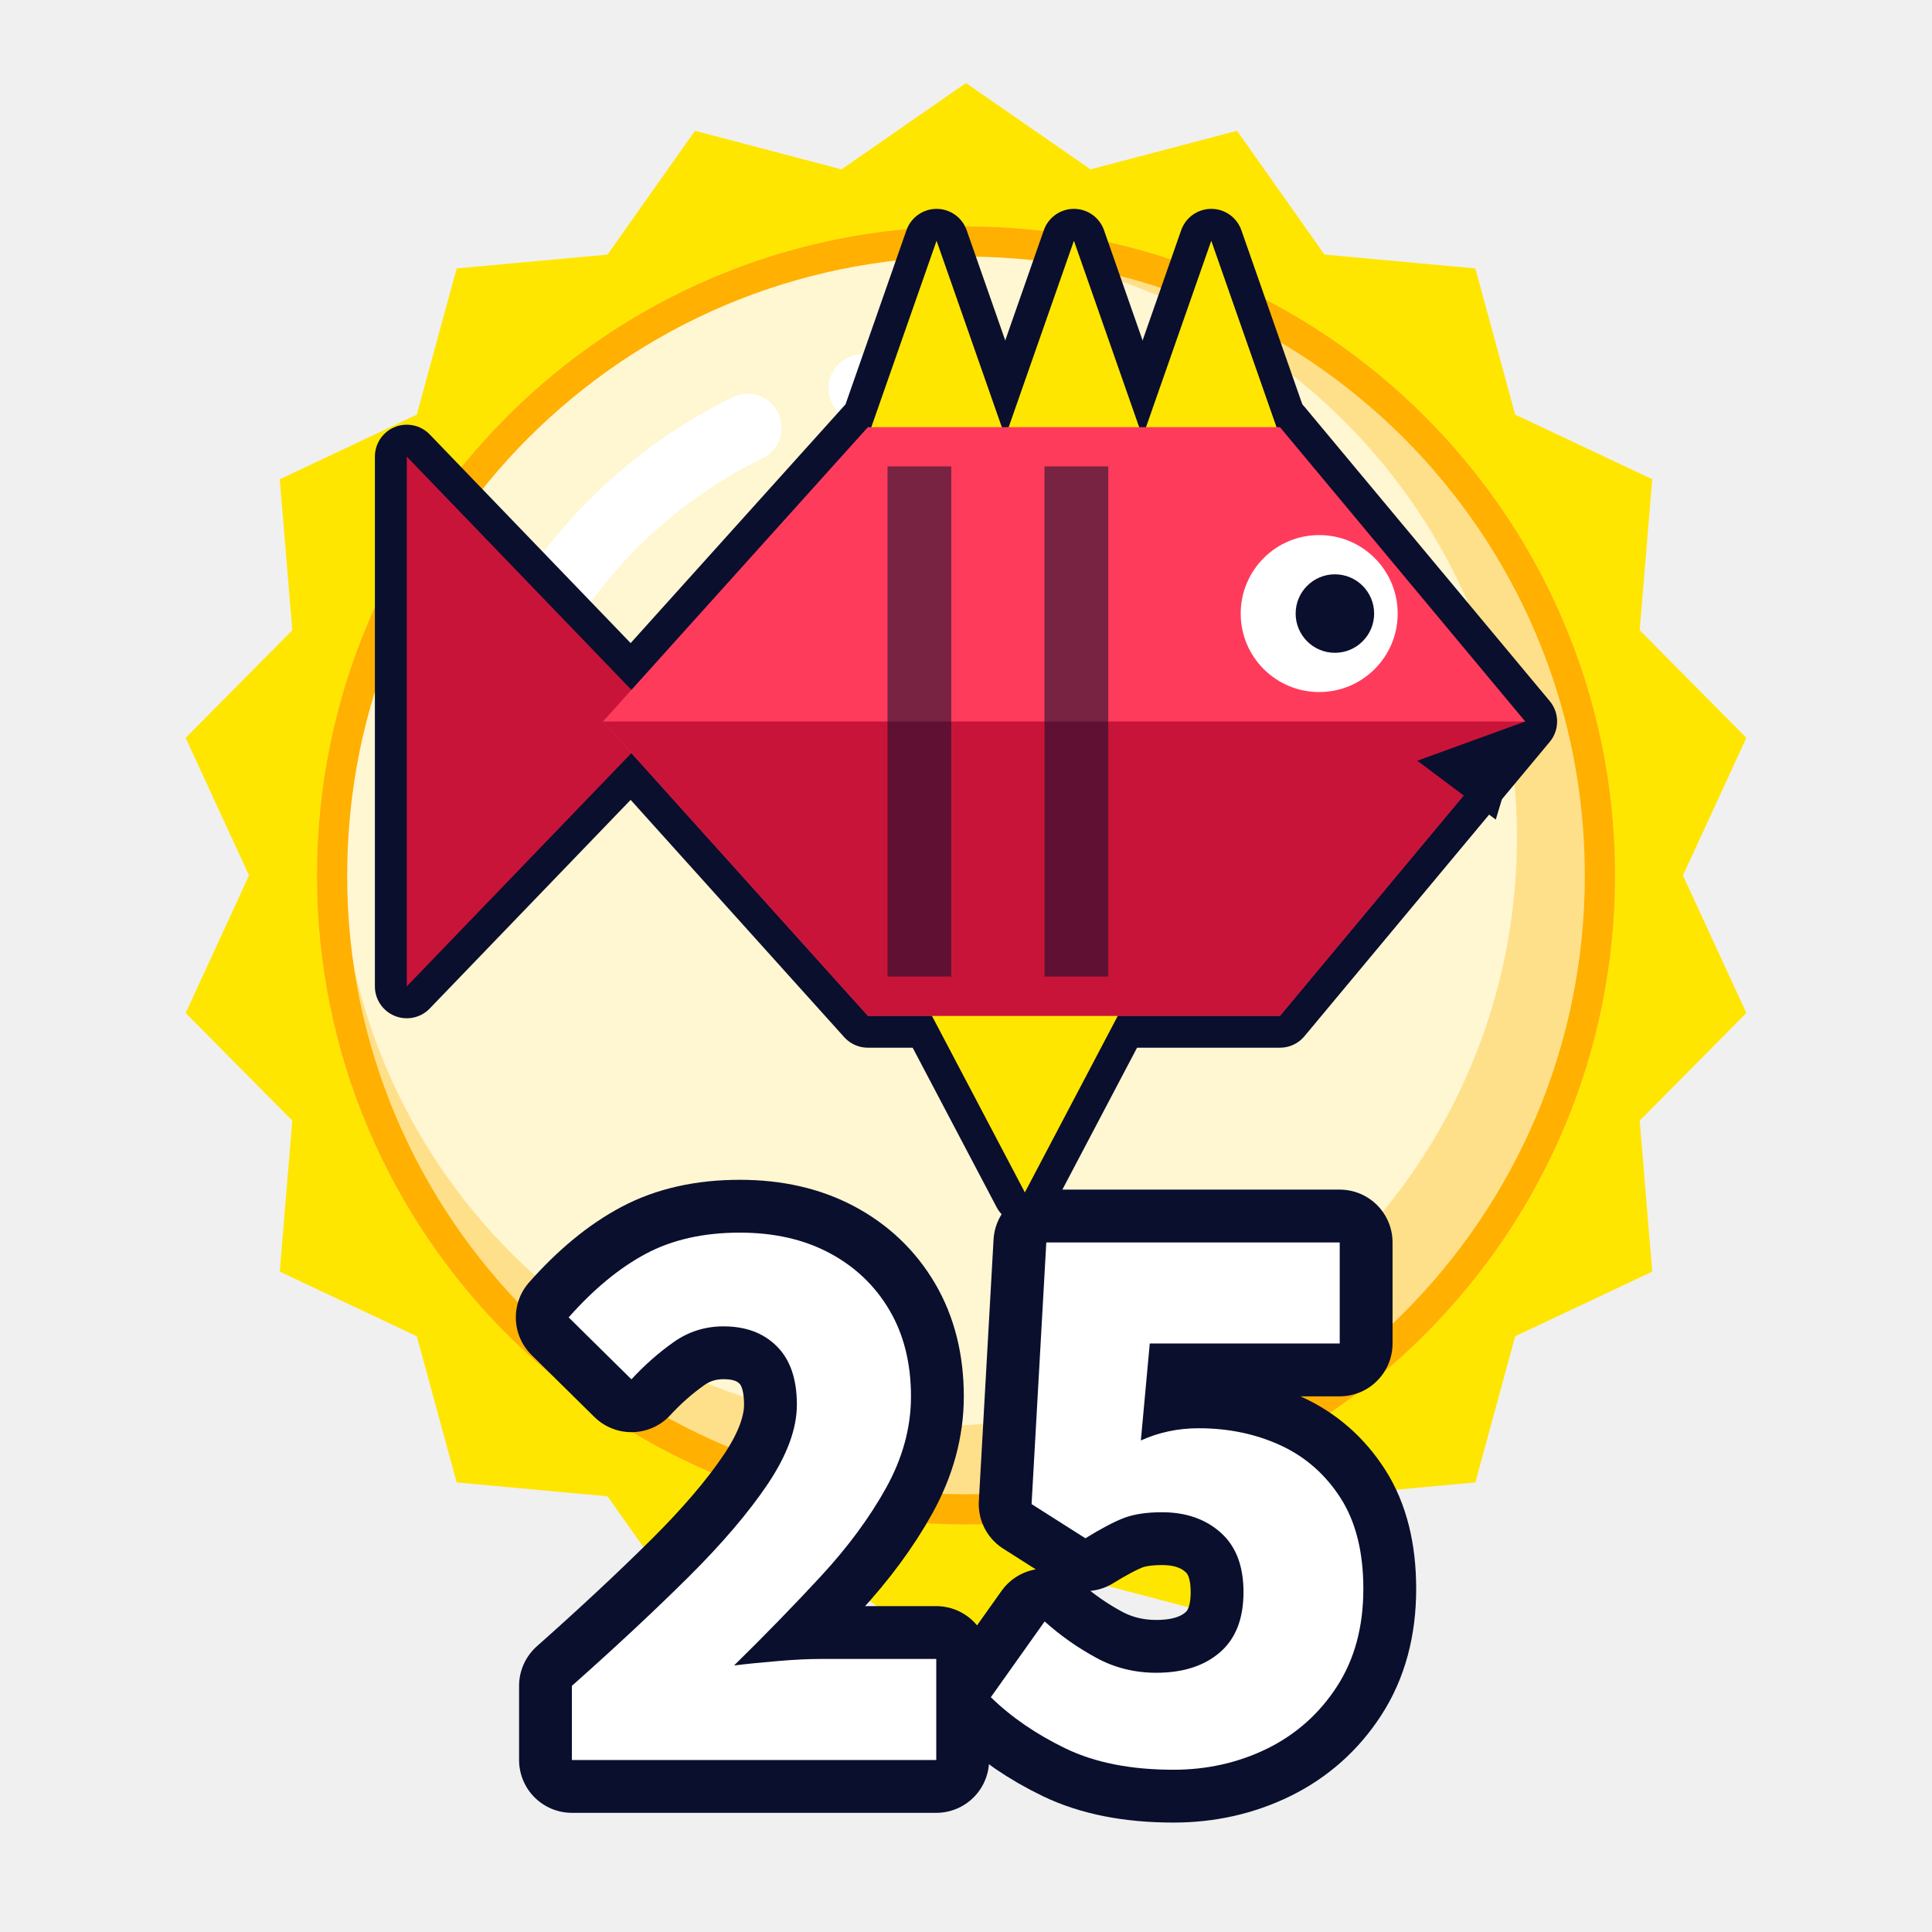
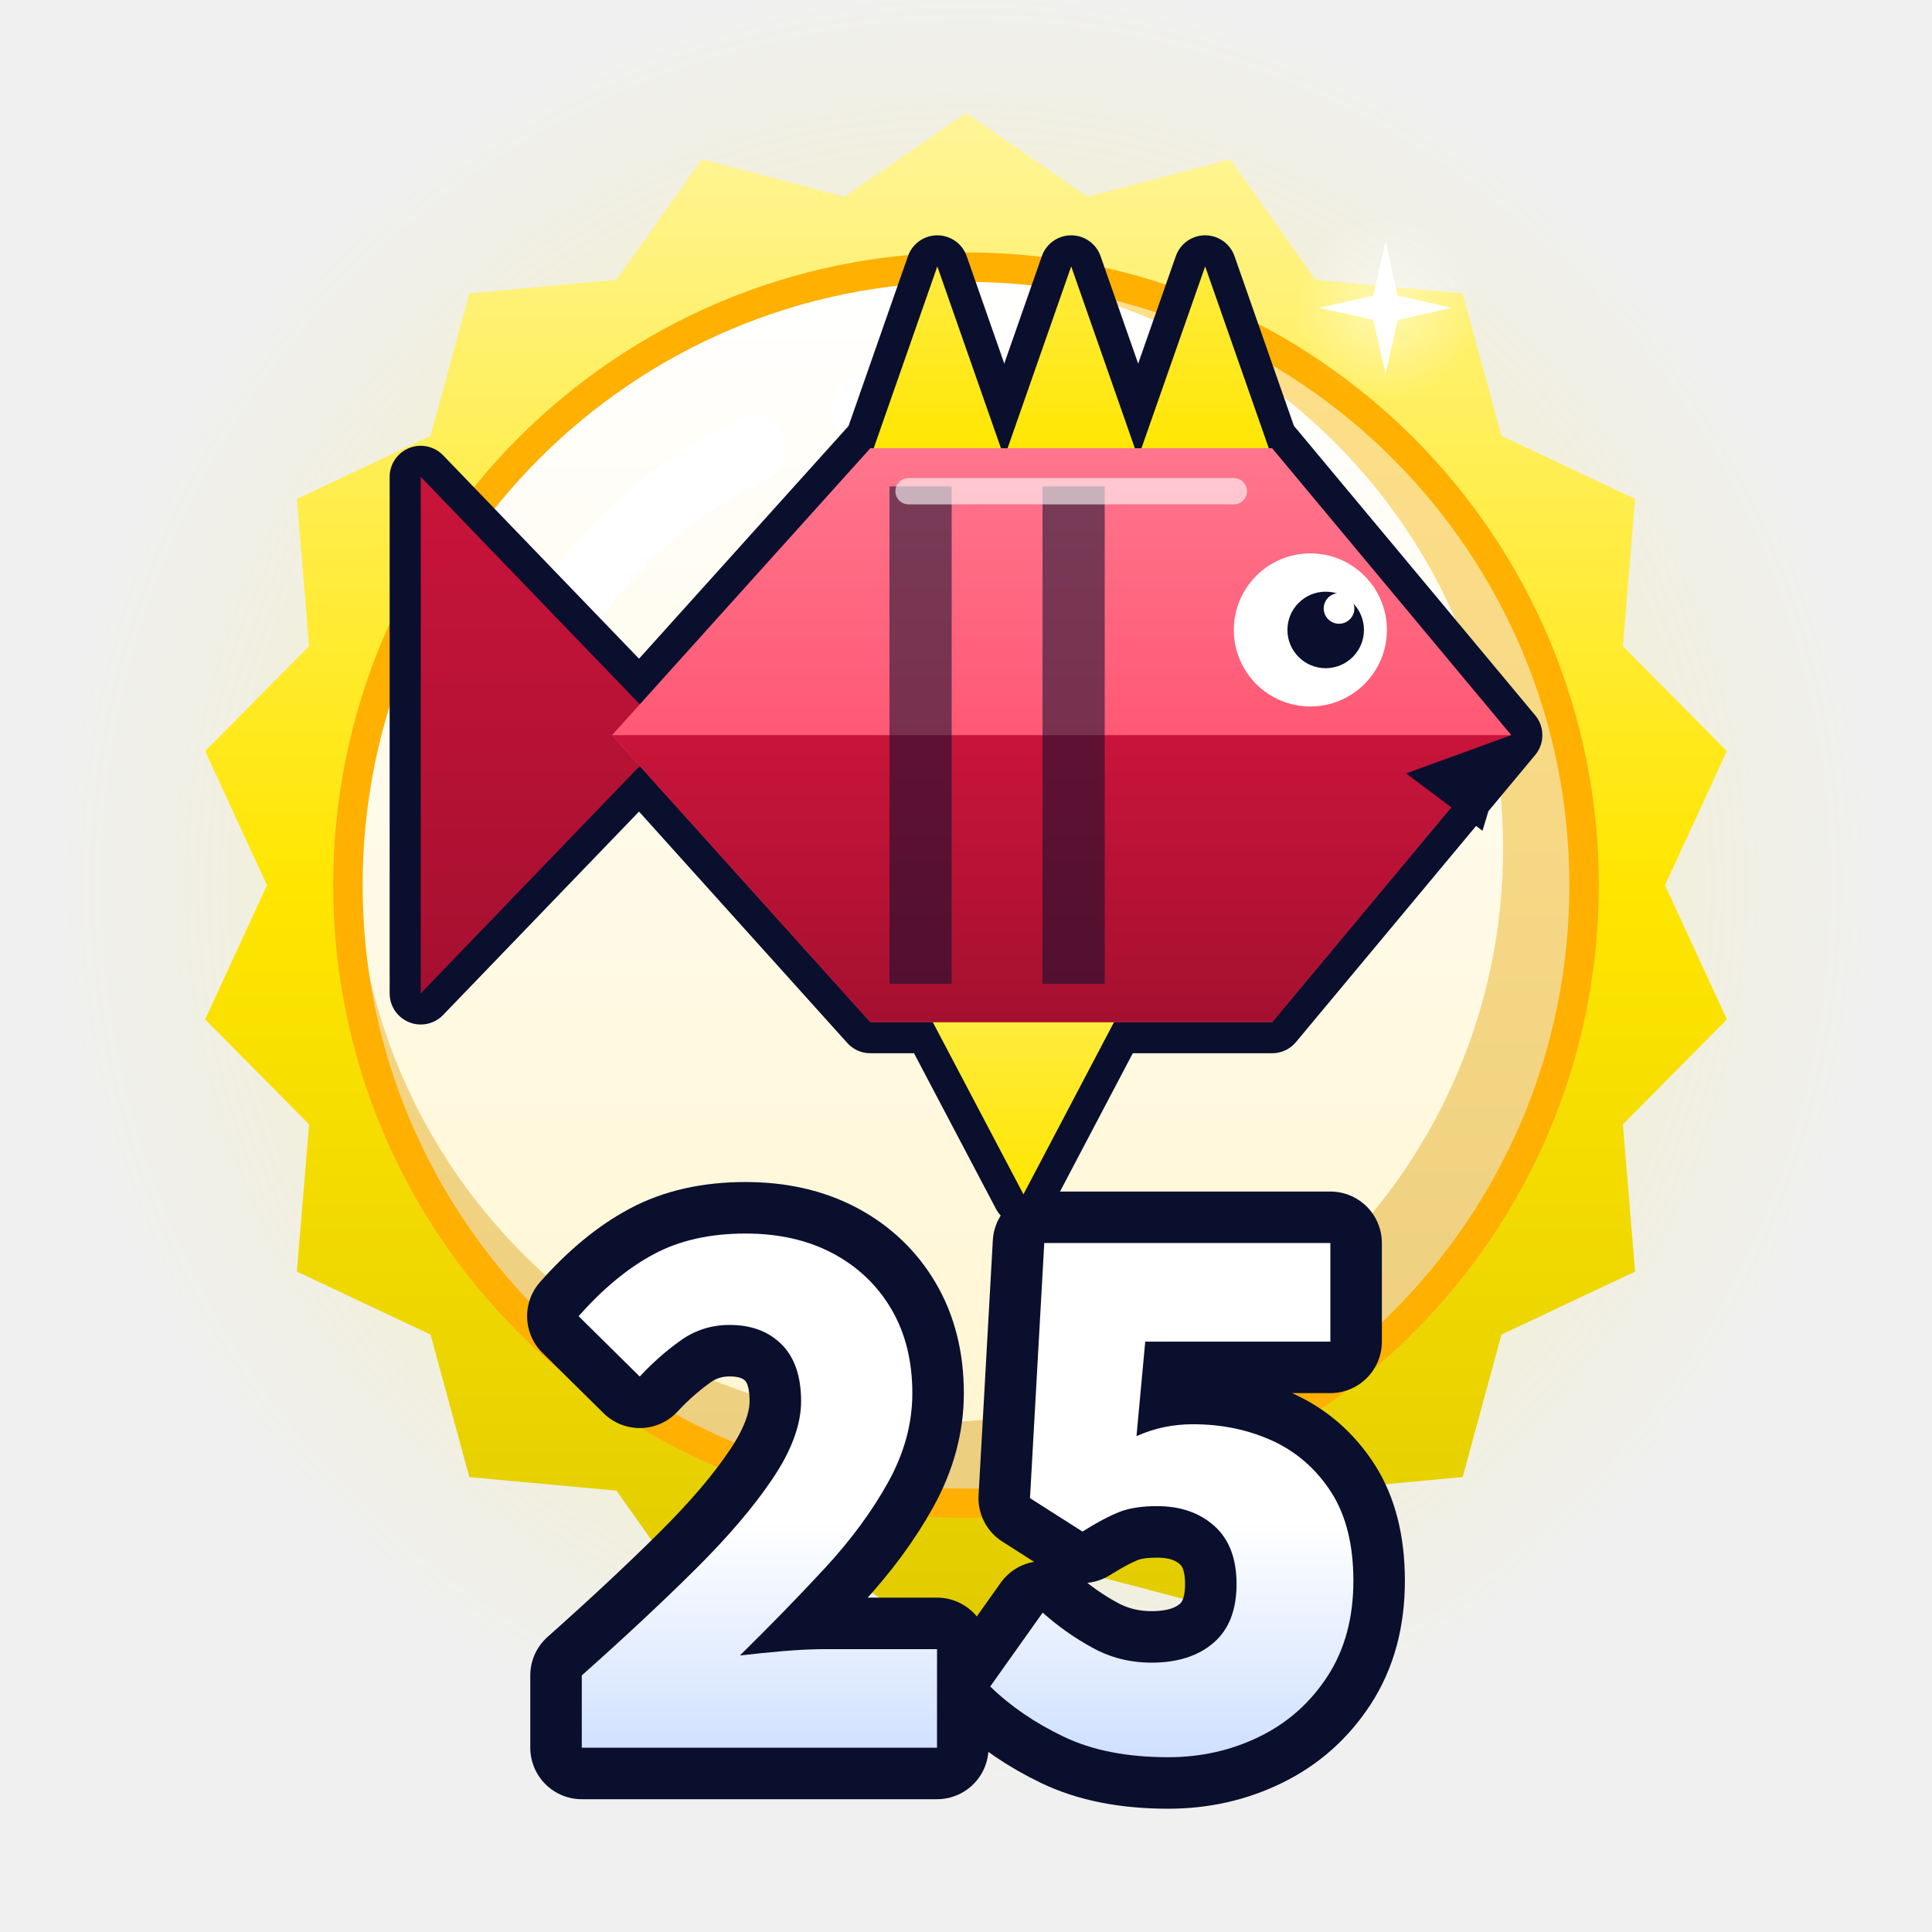
<svg xmlns="http://www.w3.org/2000/svg" width="256" height="256" viewBox="0 0 256 256">
+   <defs>
+     <radialGradient id="radial-gradient-1" cx="128" cy="117.3" r="120.9" gradientUnits="userSpaceOnUse">
+       <stop offset="0" stop-color="#ffe600" stop-opacity="0.34" />
+       <stop offset="0.55" stop-color="#ffe600" stop-opacity="0.153" />
+       <stop offset="1" stop-color="#ffe600" stop-opacity="0" />
+     </radialGradient>
+     <linearGradient id="linear-gradient-1" x1="128" y1="14.93" x2="128" y2="219.68" gradientUnits="userSpaceOnUse">
+       <stop offset="0" stop-color="#fff599" />
+       <stop offset="0.5" stop-color="#ffe600" />
+       <stop offset="1" stop-color="#e0ca00" />
+     </linearGradient>
+     <linearGradient id="linear-gradient-2" x1="128" y1="33.45" x2="128" y2="201.15" gradientUnits="userSpaceOnUse">
+       <stop offset="0" stop-color="#ffe08a" />
+       <stop offset="1" stop-color="#ebce7f" />
+     </linearGradient>
+     <linearGradient id="linear-gradient-3" x1="123.12" y1="36.38" x2="123.12" y2="188.48" gradientUnits="userSpaceOnUse">
+       <stop offset="0" stop-color="#ffffff" />
+       <stop offset="1" stop-color="#fff6d2" />
+     </linearGradient>
+     <radialGradient id="radial-gradient-2" cx="183.59" cy="40.79" r="12.28" gradientUnits="userSpaceOnUse">
+       <stop offset="0" stop-color="#ffffff" stop-opacity="0.45" />
+       <stop offset="1" stop-color="#ffffff" stop-opacity="0" />
+     </radialGradient>
+     <linearGradient id="linear-gradient-4" x1="72.23" y1="63.19" x2="72.23" y2="131.63" gradientUnits="userSpaceOnUse">
+       <stop offset="0" stop-color="#c9143a" />
+       <stop offset="1" stop-color="#a51030" />
+     </linearGradient>
+     <linearGradient id="linear-gradient-5" x1="124.2" y1="35.3" x2="124.2" y2="60.65" gradientUnits="userSpaceOnUse">
+       <stop offset="0" stop-color="#ffec40" />
+       <stop offset="1" stop-color="#ffe600" />
+     </linearGradient>
+     <linearGradient id="linear-gradient-6" x1="141.94" y1="35.3" x2="141.94" y2="60.65" gradientUnits="userSpaceOnUse">
+       <stop offset="0" stop-color="#ffec40" />
+       <stop offset="1" stop-color="#ffe600" />
+     </linearGradient>
+     <linearGradient id="linear-gradient-7" x1="159.69" y1="35.3" x2="159.69" y2="60.65" gradientUnits="userSpaceOnUse">
+       <stop offset="0" stop-color="#ffec40" />
+       <stop offset="1" stop-color="#ffe600" />
+     </linearGradient>
+     <linearGradient id="linear-gradient-8" x1="135.61" y1="134.17" x2="135.61" y2="158.25" gradientUnits="userSpaceOnUse">
+       <stop offset="0" stop-color="#ffec40" />
+       <stop offset="1" stop-color="#ffe600" />
+     </linearGradient>
+     <linearGradient id="linear-gradient-9" x1="140.68" y1="59.38" x2="140.68" y2="135.44" gradientUnits="userSpaceOnUse">
+       <stop offset="0" stop-color="#ff768d" />
+       <stop offset="1" stop-color="#ff3b5c" />
+     </linearGradient>
+     <linearGradient id="linear-gradient-10" x1="140.68" y1="97.41" x2="140.68" y2="135.44" gradientUnits="userSpaceOnUse">
+       <stop offset="0" stop-color="#c9143a" />
+       <stop offset="1" stop-color="#a51030" />
+     </linearGradient>
+     <linearGradient id="linear-gradient-11" x1="128" y1="163.45" x2="128" y2="232.84" gradientUnits="userSpaceOnUse">
+       <stop offset="0" stop-color="#ffffff" />
+       <stop offset="0.55" stop-color="#ffffff" />
+       <stop offset="1" stop-color="#cfe0ff" />
+     </linearGradient>
+   </defs>
  <g>
-     <polygon points="128,11 144.5,22.44 163.91,17.33 175.5,33.73 195.49,35.57 200.77,54.94 218.93,63.5 217.27,83.51 231.4,97.77 223,116 231.4,134.23 217.27,148.49 218.93,168.5 200.77,177.06 195.49,196.43 175.5,198.27 163.91,214.67 144.5,209.56 128,221 111.5,209.56 92.09,214.67 80.5,198.27 60.51,196.43 55.23,177.06 37.07,168.5 38.73,148.49 24.6,134.23 33,116 24.6,97.77 38.73,83.51 37.07,63.5 55.23,54.94 60.51,35.57 80.5,33.73 92.09,17.33 111.5,22.44" fill="#ffe600" />
-     <circle cx="128" cy="116" r="86" fill="#ffe08a" />
-     <circle cx="123" cy="111" r="78" fill="#fff6d2" />
-     <circle cx="128" cy="116" r="84" fill="none" stroke="#ffb000" stroke-width="4" stroke-linecap="round" stroke-linejoin="round" />
-     <path d="M65.23 95.6 C70.76 78.57 82.98 64.53 99.07 56.68" fill="none" stroke="#ffffff" stroke-width="9" stroke-linecap="round" stroke-linejoin="round" />
-     <circle cx="114.28" cy="51.44" r="4.5" fill="#ffffff" />
    <g>
-       <polygon points="87.7,95.6 53.9,60.5 53.9,130.7" fill="#0a0f2e" stroke="#0a0f2e" stroke-width="8.45" stroke-linecap="round" stroke-linejoin="round" />
-       <polygon points="122.8,133.3 135.8,158 148.8,133.3" fill="#0a0f2e" stroke="#0a0f2e" stroke-width="8.45" stroke-linecap="round" stroke-linejoin="round" />
-       <polygon points="202.1,95.6 169.6,56.6 115,56.6 79.9,95.6 115,134.6 169.6,134.6" fill="#0a0f2e" stroke="#0a0f2e" stroke-width="8.45" stroke-linecap="round" stroke-linejoin="round" />
-       <polygon points="115,57.9 124.1,31.9 133.2,57.9" fill="#0a0f2e" stroke="#0a0f2e" stroke-width="8.45" stroke-linecap="round" stroke-linejoin="round" />
-       <polygon points="133.2,57.9 142.3,31.9 151.4,57.9" fill="#0a0f2e" stroke="#0a0f2e" stroke-width="8.45" stroke-linecap="round" stroke-linejoin="round" />
-       <polygon points="151.4,57.9 160.5,31.9 169.6,57.9" fill="#0a0f2e" stroke="#0a0f2e" stroke-width="8.45" stroke-linecap="round" stroke-linejoin="round" />
-       <polygon points="87.7,95.6 53.9,60.5 53.9,130.7" fill="#c9143a" />
-       <polygon points="115,57.9 124.1,31.9 133.2,57.9" fill="#ffe600" />
-       <polygon points="133.2,57.9 142.3,31.9 151.4,57.9" fill="#ffe600" />
-       <polygon points="151.4,57.9 160.5,31.9 169.6,57.9" fill="#ffe600" />
-       <polygon points="122.8,133.3 135.8,158 148.8,133.3" fill="#ffe600" />
-       <polygon points="202.1,95.6 169.6,56.6 115,56.6 79.9,95.6 115,134.6 169.6,134.6" fill="#ff3b5c" />
-       <polygon points="79.9,95.6 202.1,95.6 169.6,134.6 115,134.6" fill="#c9143a" />
-       <rect x="117.6" y="61.8" width="8.45" height="67.6" fill="#0a0f2e" opacity="0.55" />
-       <rect x="138.4" y="61.8" width="8.45" height="67.6" fill="#0a0f2e" opacity="0.55" />
-       <circle cx="174.8" cy="81.3" r="10.4" fill="#ffffff" />
-       <circle cx="176.88" cy="81.3" r="5.2" fill="#0a0f2e" />
-       <polygon points="202.1,95.6 187.8,100.8 198.2,108.6" fill="#0a0f2e" />
-     </g>
-     <g>
-       <path d="M75.78 233.21 L75.78 223.38 C81.54 218.27 86.67 213.48 91.17 209.02 C95.67 204.55 99.2 200.41 101.76 196.6 C104.31 192.78 105.59 189.29 105.59 186.12 C105.59 182.74 104.71 180.16 102.94 178.4 C101.18 176.63 98.82 175.75 95.87 175.75 C93.42 175.75 91.21 176.45 89.23 177.86 C87.25 179.26 85.39 180.9 83.67 182.77 L75.35 174.56 C78.66 170.82 82.06 168.01 85.56 166.14 C89.05 164.27 93.21 163.33 98.03 163.33 C102.57 163.33 106.53 164.23 109.91 166.03 C113.29 167.83 115.94 170.35 117.85 173.59 C119.76 176.83 120.71 180.65 120.71 185.04 C120.71 189.14 119.61 193.18 117.42 197.14 C115.22 201.1 112.34 205 108.78 208.85 C105.21 212.71 101.38 216.65 97.27 220.68 C99.07 220.46 101.04 220.27 103.16 220.09 C105.28 219.91 107.14 219.82 108.72 219.82 L124.06 219.82 L124.06 233.21 Z" fill="#0a0f2e" stroke="#0a0f2e" stroke-width="14" stroke-linecap="round" stroke-linejoin="round" />
-       <path d="M155.49 234.5 C149.87 234.5 145.12 233.57 141.23 231.7 C137.34 229.82 134.03 227.56 131.29 224.89 L138.42 214.85 C140.51 216.72 142.78 218.32 145.23 219.65 C147.67 220.99 150.34 221.65 153.22 221.65 C156.75 221.65 159.55 220.75 161.64 218.95 C163.73 217.15 164.77 214.49 164.77 210.96 C164.77 207.5 163.77 204.88 161.75 203.08 C159.73 201.28 157.14 200.38 153.97 200.38 C151.96 200.38 150.28 200.63 148.95 201.13 C147.62 201.64 145.91 202.54 143.82 203.83 L136.69 199.3 L138.64 164.63 L177.52 164.63 L177.52 178.02 L152.35 178.02 L151.17 190.87 C153.54 189.79 156.1 189.25 158.83 189.25 C162.79 189.25 166.41 190.01 169.69 191.52 C172.96 193.03 175.61 195.35 177.63 198.49 C179.64 201.62 180.65 205.63 180.65 210.53 C180.65 215.57 179.48 219.89 177.14 223.49 C174.8 227.09 171.72 229.82 167.91 231.7 C164.09 233.57 159.95 234.5 155.49 234.5 Z" fill="#0a0f2e" stroke="#0a0f2e" stroke-width="14" stroke-linecap="round" stroke-linejoin="round" />
-     </g>
-     <g>
-       <path d="M75.78 233.21 L75.78 223.38 C81.54 218.27 86.67 213.48 91.17 209.02 C95.67 204.55 99.2 200.41 101.76 196.6 C104.31 192.78 105.59 189.29 105.59 186.12 C105.59 182.74 104.71 180.16 102.94 178.4 C101.18 176.63 98.82 175.75 95.87 175.75 C93.42 175.75 91.21 176.45 89.23 177.86 C87.25 179.26 85.39 180.9 83.67 182.77 L75.35 174.56 C78.66 170.82 82.06 168.01 85.56 166.14 C89.05 164.27 93.21 163.33 98.03 163.33 C102.57 163.33 106.53 164.23 109.91 166.03 C113.29 167.83 115.94 170.35 117.85 173.59 C119.76 176.83 120.71 180.65 120.71 185.04 C120.71 189.14 119.61 193.18 117.42 197.14 C115.22 201.1 112.34 205 108.78 208.85 C105.21 212.71 101.38 216.65 97.27 220.68 C99.07 220.46 101.04 220.27 103.16 220.09 C105.28 219.91 107.14 219.82 108.72 219.82 L124.06 219.82 L124.06 233.21 Z" fill="#ffffff" />
-       <path d="M155.49 234.5 C149.87 234.5 145.12 233.57 141.23 231.7 C137.34 229.82 134.03 227.56 131.29 224.89 L138.42 214.85 C140.51 216.72 142.78 218.32 145.23 219.65 C147.67 220.99 150.34 221.65 153.22 221.65 C156.75 221.65 159.55 220.75 161.64 218.95 C163.73 217.15 164.77 214.49 164.77 210.96 C164.77 207.5 163.77 204.88 161.75 203.08 C159.73 201.28 157.14 200.38 153.97 200.38 C151.96 200.38 150.28 200.63 148.95 201.13 C147.62 201.64 145.91 202.54 143.82 203.83 L136.69 199.3 L138.64 164.63 L177.52 164.63 L177.52 178.02 L152.35 178.02 L151.17 190.87 C153.54 189.79 156.1 189.25 158.83 189.25 C162.79 189.25 166.41 190.01 169.69 191.52 C172.96 193.03 175.61 195.35 177.63 198.49 C179.64 201.62 180.65 205.63 180.65 210.53 C180.65 215.57 179.48 219.89 177.14 223.49 C174.8 227.09 171.72 229.82 167.91 231.7 C164.09 233.57 159.95 234.5 155.49 234.5 Z" fill="#ffffff" />
+       <circle cx="128" cy="117.3" r="120.9" fill="url(#radial-gradient-1)" />
+       <polygon points="128,14.93 144.08,26.08 163.01,21.1 174.31,37.08 193.81,38.88 198.95,57.76 216.66,66.11 215.04,85.62 228.82,99.52 220.62,117.3 228.82,135.08 215.04,148.98 216.66,168.49 198.95,176.84 193.81,195.72 174.31,197.52 163.01,213.5 144.08,208.52 128,219.68 111.92,208.52 92.99,213.5 81.69,197.52 62.19,195.72 57.05,176.84 39.34,168.49 40.96,148.98 27.18,135.08 35.38,117.3 27.18,99.52 40.96,85.62 39.34,66.11 57.05,57.76 62.19,38.88 81.69,37.08 92.99,21.1 111.92,26.08" fill="url(#linear-gradient-1)" />
+       <circle cx="128" cy="117.3" r="83.85" fill="url(#linear-gradient-2)" />
+       <circle cx="123.12" cy="112.42" r="76.05" fill="url(#linear-gradient-3)" />
+       <circle cx="128" cy="117.3" r="81.9" fill="none" stroke="#ffb000" stroke-width="3.9" stroke-linecap="round" stroke-linejoin="round" />
+       <path d="M66.8 97.41 C72.2 80.81 84.1 67.11 99.79 59.46" fill="none" stroke="#ffffff" stroke-width="8.78" stroke-linecap="round" stroke-linejoin="round" />
+       <circle cx="114.62" cy="54.36" r="4.39" fill="#ffffff" />
+       <ellipse cx="183.59" cy="40.79" rx="12.28" ry="12.29" fill="url(#radial-gradient-2)" />
+       <polygon points="183.59,32.01 185.2,39.17 192.36,40.79 185.2,42.4 183.59,49.56 181.98,42.4 174.81,40.79 181.98,39.17" fill="#ffffff" />
+       <g>
+         <polygon points="88.71,97.41 55.75,63.19 55.75,131.63" fill="#0a0f2e" stroke="#0a0f2e" stroke-width="8.24" stroke-linecap="round" stroke-linejoin="round" />
+         <polygon points="122.93,134.17 135.61,158.25 148.28,134.17" fill="#0a0f2e" stroke="#0a0f2e" stroke-width="8.24" stroke-linecap="round" stroke-linejoin="round" />
+         <polygon points="200.25,97.41 168.56,59.39 115.33,59.39 81.1,97.41 115.33,135.44 168.56,135.44" fill="#0a0f2e" stroke="#0a0f2e" stroke-width="8.24" stroke-linecap="round" stroke-linejoin="round" />
+         <polygon points="115.33,60.65 124.2,35.3 133.07,60.65" fill="#0a0f2e" stroke="#0a0f2e" stroke-width="8.24" stroke-linecap="round" stroke-linejoin="round" />
+         <polygon points="133.07,60.65 141.94,35.3 150.81,60.65" fill="#0a0f2e" stroke="#0a0f2e" stroke-width="8.24" stroke-linecap="round" stroke-linejoin="round" />
+         <polygon points="150.81,60.65 159.69,35.3 168.56,60.65" fill="#0a0f2e" stroke="#0a0f2e" stroke-width="8.24" stroke-linecap="round" stroke-linejoin="round" />
+         <polygon points="88.71,97.41 55.75,63.19 55.75,131.63" fill="url(#linear-gradient-4)" />
+         <polygon points="115.33,60.65 124.2,35.3 133.07,60.65" fill="url(#linear-gradient-5)" />
+         <polygon points="133.07,60.65 141.94,35.3 150.81,60.65" fill="url(#linear-gradient-6)" />
+         <polygon points="150.81,60.65 159.69,35.3 168.56,60.65" fill="url(#linear-gradient-7)" />
+         <polygon points="122.93,134.17 135.61,158.25 148.28,134.17" fill="url(#linear-gradient-8)" />
+         <polygon points="200.25,97.41 168.56,59.39 115.33,59.39 81.1,97.41 115.33,135.44 168.56,135.44" fill="url(#linear-gradient-9)" />
+         <polygon points="81.1,97.41 200.25,97.41 168.56,135.44 115.33,135.44" fill="url(#linear-gradient-10)" />
+         <rect x="117.86" y="64.45" width="8.24" height="65.92" fill="#0a0f2e" opacity="0.55" />
+         <rect x="138.14" y="64.45" width="8.24" height="65.92" fill="#0a0f2e" opacity="0.55" />
+         <circle cx="173.63" cy="83.47" r="10.14" fill="#ffffff" />
+         <circle cx="175.66" cy="83.47" r="5.07" fill="#0a0f2e" />
+         <polygon points="200.25,97.41 186.31,102.48 196.44,110.08" fill="#0a0f2e" />
+         <line x1="120.39" y1="65.09" x2="163.49" y2="65.09" fill="none" stroke="#ffffff" stroke-width="3.49" stroke-linecap="round" stroke-linejoin="round" opacity="0.6" />
+         <circle cx="177.43" cy="80.62" r="2.03" fill="#ffffff" />
+       </g>
+       <g>
+         <path d="M77.09 231.58 L77.09 222 C82.7 217.01 87.71 212.34 92.09 207.99 C96.48 203.64 99.92 199.6 102.41 195.88 C104.9 192.16 106.15 188.76 106.15 185.67 C106.15 182.37 105.29 179.86 103.57 178.14 C101.85 176.42 99.55 175.56 96.67 175.56 C94.29 175.56 92.13 176.24 90.2 177.61 C88.27 178.98 86.46 180.58 84.77 182.4 L76.67 174.4 C79.9 170.75 83.21 168.01 86.62 166.19 C90.02 164.36 94.08 163.45 98.78 163.45 C103.2 163.45 107.06 164.33 110.36 166.08 C113.66 167.84 116.24 170.29 118.1 173.45 C119.96 176.61 120.89 180.33 120.89 184.61 C120.89 188.62 119.82 192.55 117.68 196.41 C115.54 200.27 112.73 204.08 109.26 207.83 C105.78 211.59 102.04 215.43 98.04 219.36 C99.8 219.15 101.71 218.96 103.78 218.78 C105.85 218.61 107.66 218.52 109.2 218.52 L124.16 218.52 L124.16 231.58 Z" fill="#0a0f2e" stroke="#0a0f2e" stroke-width="13.65" stroke-linecap="round" stroke-linejoin="round" />
+         <path d="M154.8 232.84 C149.32 232.84 144.69 231.93 140.9 230.1 C137.11 228.28 133.88 226.07 131.21 223.47 L138.16 213.68 C140.2 215.5 142.41 217.06 144.8 218.36 C147.18 219.66 149.78 220.31 152.59 220.31 C156.03 220.31 158.77 219.43 160.8 217.68 C162.84 215.92 163.85 213.33 163.85 209.89 C163.85 206.52 162.87 203.95 160.91 202.2 C158.94 200.44 156.41 199.57 153.32 199.57 C151.36 199.57 149.73 199.81 148.43 200.3 C147.13 200.8 145.46 201.67 143.43 202.94 L136.48 198.51 L138.37 164.71 L176.28 164.71 L176.28 177.77 L151.75 177.77 L150.59 190.3 C152.9 189.25 155.4 188.72 158.06 188.72 C161.92 188.72 165.45 189.46 168.65 190.93 C171.84 192.41 174.42 194.67 176.39 197.72 C178.35 200.78 179.33 204.69 179.33 209.46 C179.33 214.38 178.19 218.59 175.91 222.1 C173.63 225.61 170.63 228.28 166.91 230.1 C163.19 231.93 159.15 232.84 154.8 232.84 Z" fill="#0a0f2e" stroke="#0a0f2e" stroke-width="13.65" stroke-linecap="round" stroke-linejoin="round" />
+       </g>
+       <g>
+         <path d="M77.09 231.58 L77.09 222 C82.7 217.01 87.71 212.34 92.09 207.99 C96.48 203.64 99.92 199.6 102.41 195.88 C104.9 192.16 106.15 188.76 106.15 185.67 C106.15 182.37 105.29 179.86 103.57 178.14 C101.85 176.42 99.55 175.56 96.67 175.56 C94.29 175.56 92.13 176.24 90.2 177.61 C88.27 178.98 86.46 180.58 84.77 182.4 L76.67 174.4 C79.9 170.75 83.21 168.01 86.62 166.19 C90.02 164.36 94.08 163.45 98.78 163.45 C103.2 163.45 107.06 164.33 110.36 166.08 C113.66 167.84 116.24 170.29 118.1 173.45 C119.96 176.61 120.89 180.33 120.89 184.61 C120.89 188.62 119.82 192.55 117.68 196.41 C115.54 200.27 112.73 204.08 109.26 207.83 C105.78 211.59 102.04 215.43 98.04 219.36 C99.8 219.15 101.71 218.96 103.78 218.78 C105.85 218.61 107.66 218.52 109.2 218.52 L124.16 218.52 L124.16 231.58 Z" fill="url(#linear-gradient-11)" />
+         <path d="M154.8 232.84 C149.32 232.84 144.69 231.93 140.9 230.1 C137.11 228.28 133.88 226.07 131.21 223.47 L138.16 213.68 C140.2 215.5 142.41 217.06 144.8 218.36 C147.18 219.66 149.78 220.31 152.59 220.31 C156.03 220.31 158.77 219.43 160.8 217.68 C162.84 215.92 163.85 213.33 163.85 209.89 C163.85 206.52 162.87 203.95 160.91 202.2 C158.94 200.44 156.41 199.57 153.32 199.57 C151.36 199.57 149.73 199.81 148.43 200.3 C147.13 200.8 145.46 201.67 143.43 202.94 L136.48 198.51 L138.37 164.71 L176.28 164.71 L176.28 177.77 L151.75 177.77 L150.59 190.3 C152.9 189.25 155.4 188.72 158.06 188.72 C161.92 188.72 165.45 189.46 168.65 190.93 C171.84 192.41 174.42 194.67 176.39 197.72 C178.35 200.78 179.33 204.69 179.33 209.46 C179.33 214.38 178.19 218.59 175.91 222.1 C173.63 225.61 170.63 228.28 166.91 230.1 C163.19 231.93 159.15 232.84 154.8 232.84 Z" fill="url(#linear-gradient-11)" />
+       </g>
    </g>
  </g>
</svg>
